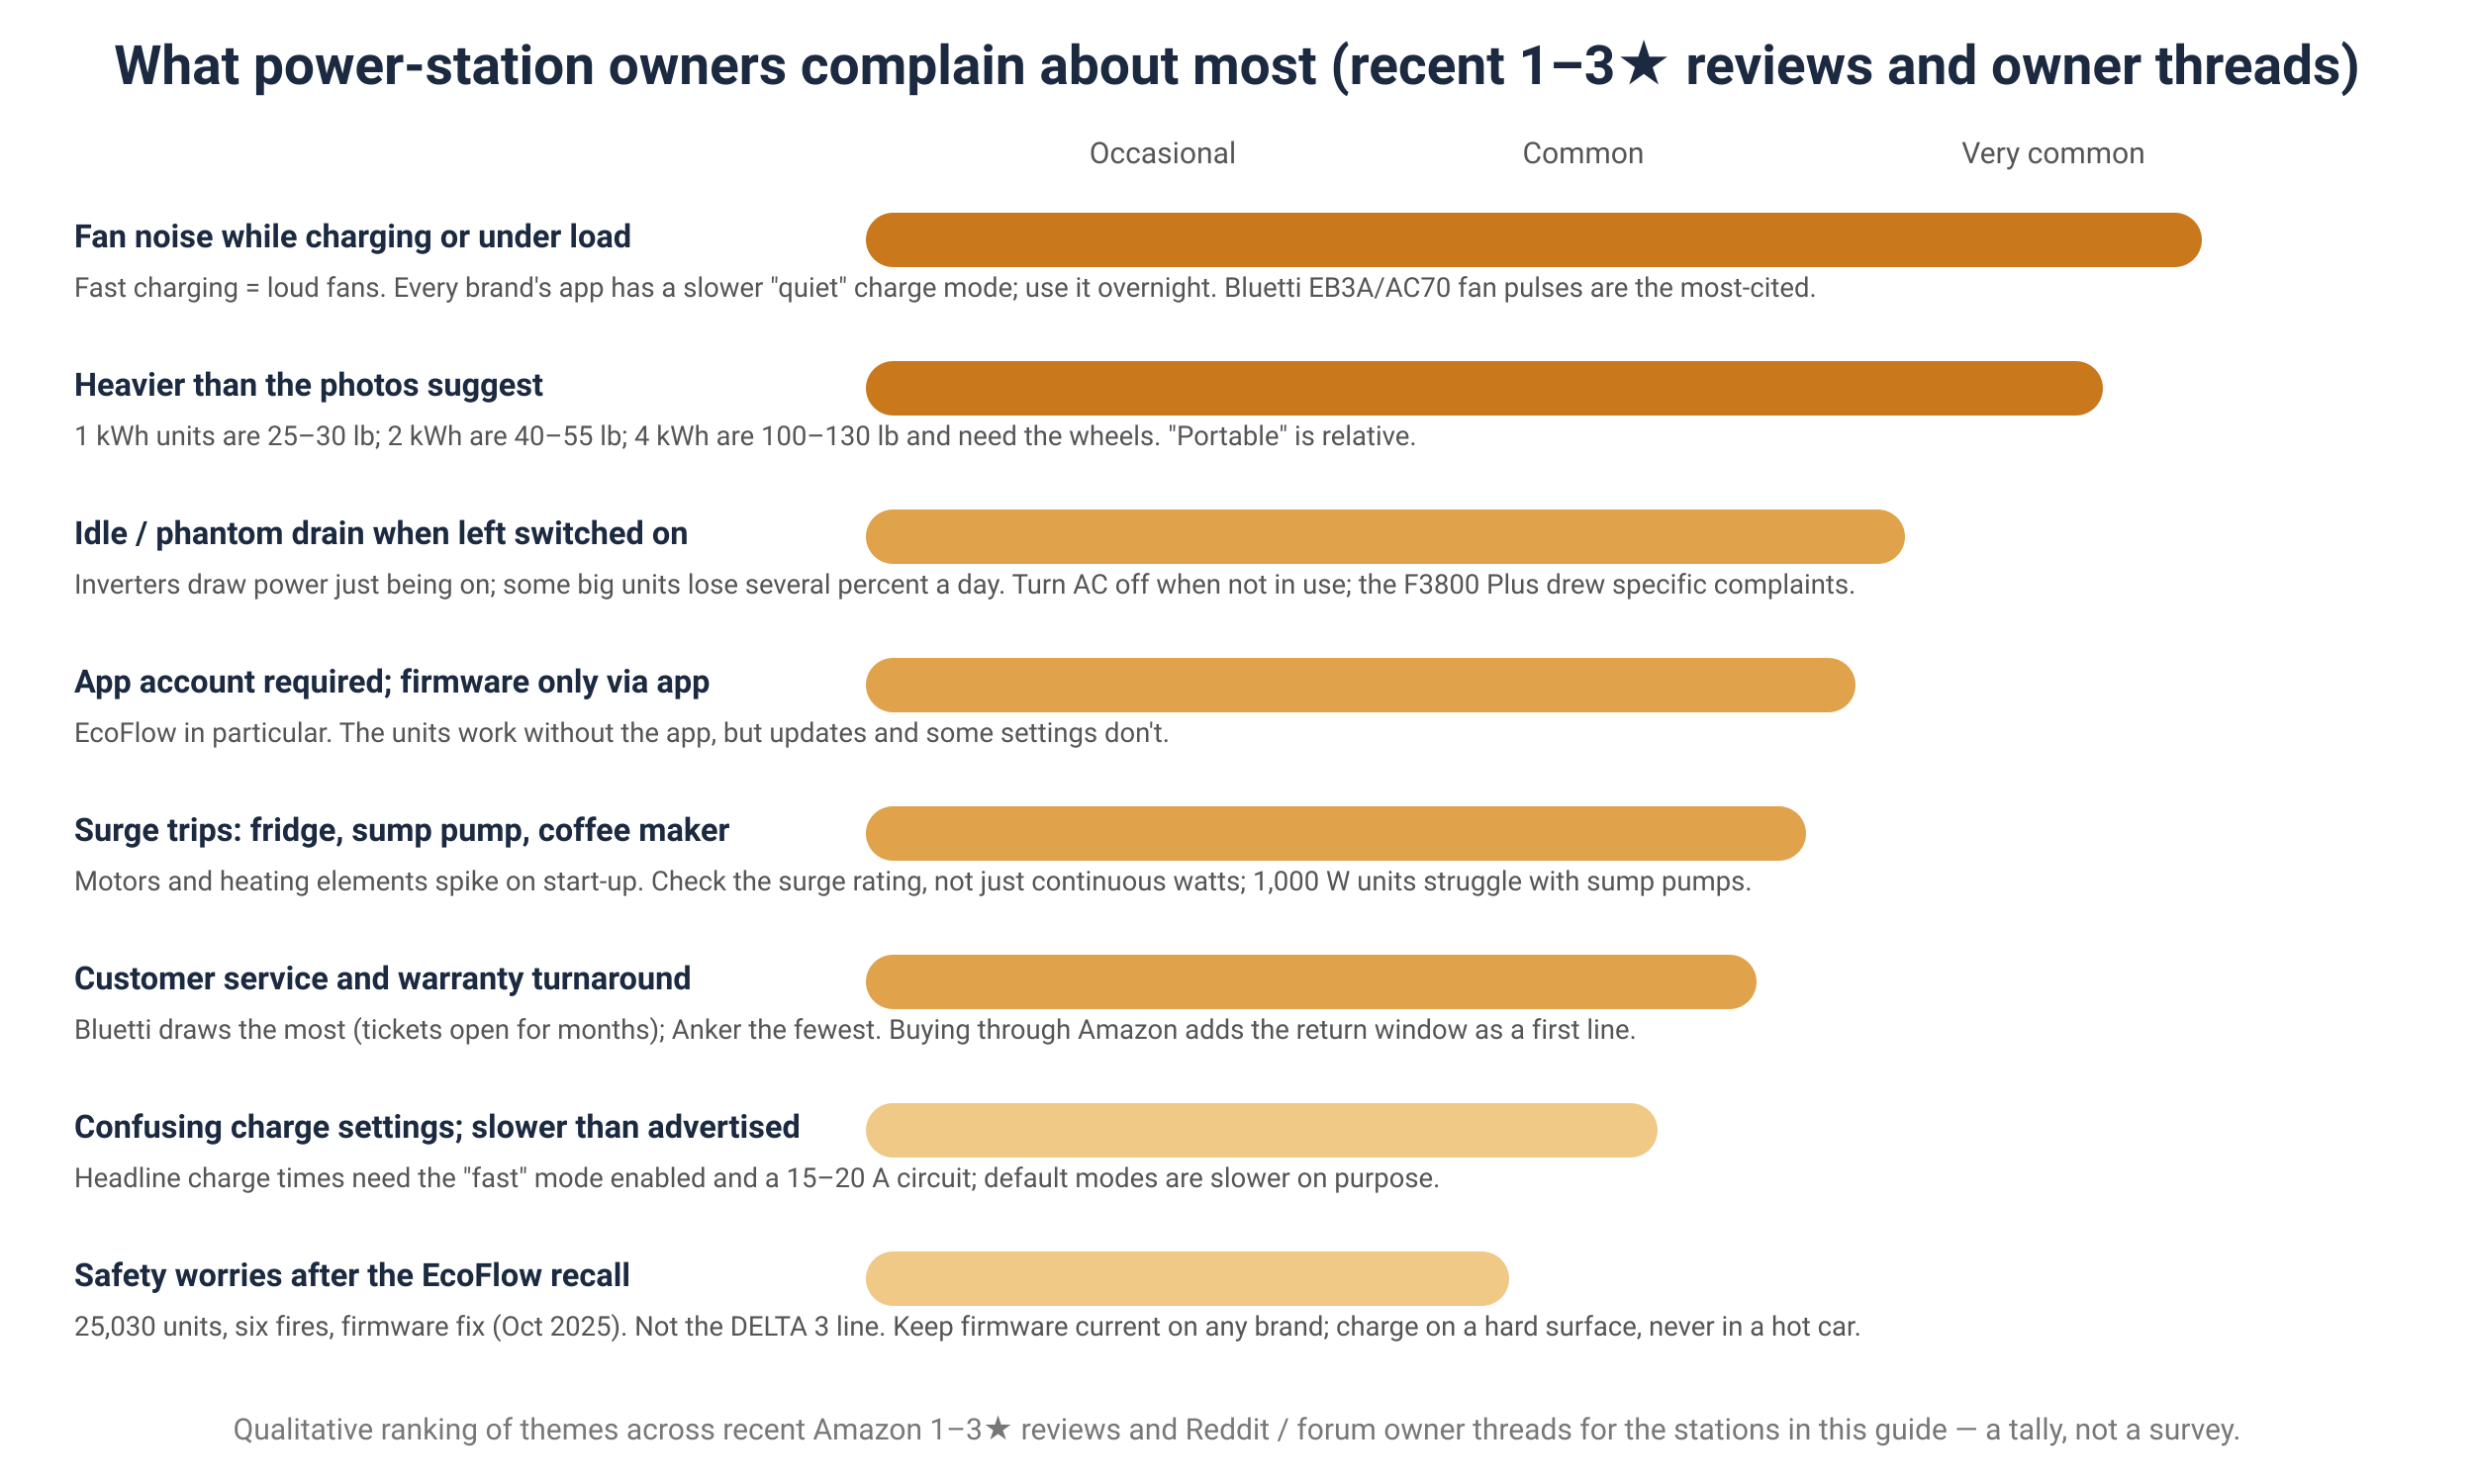
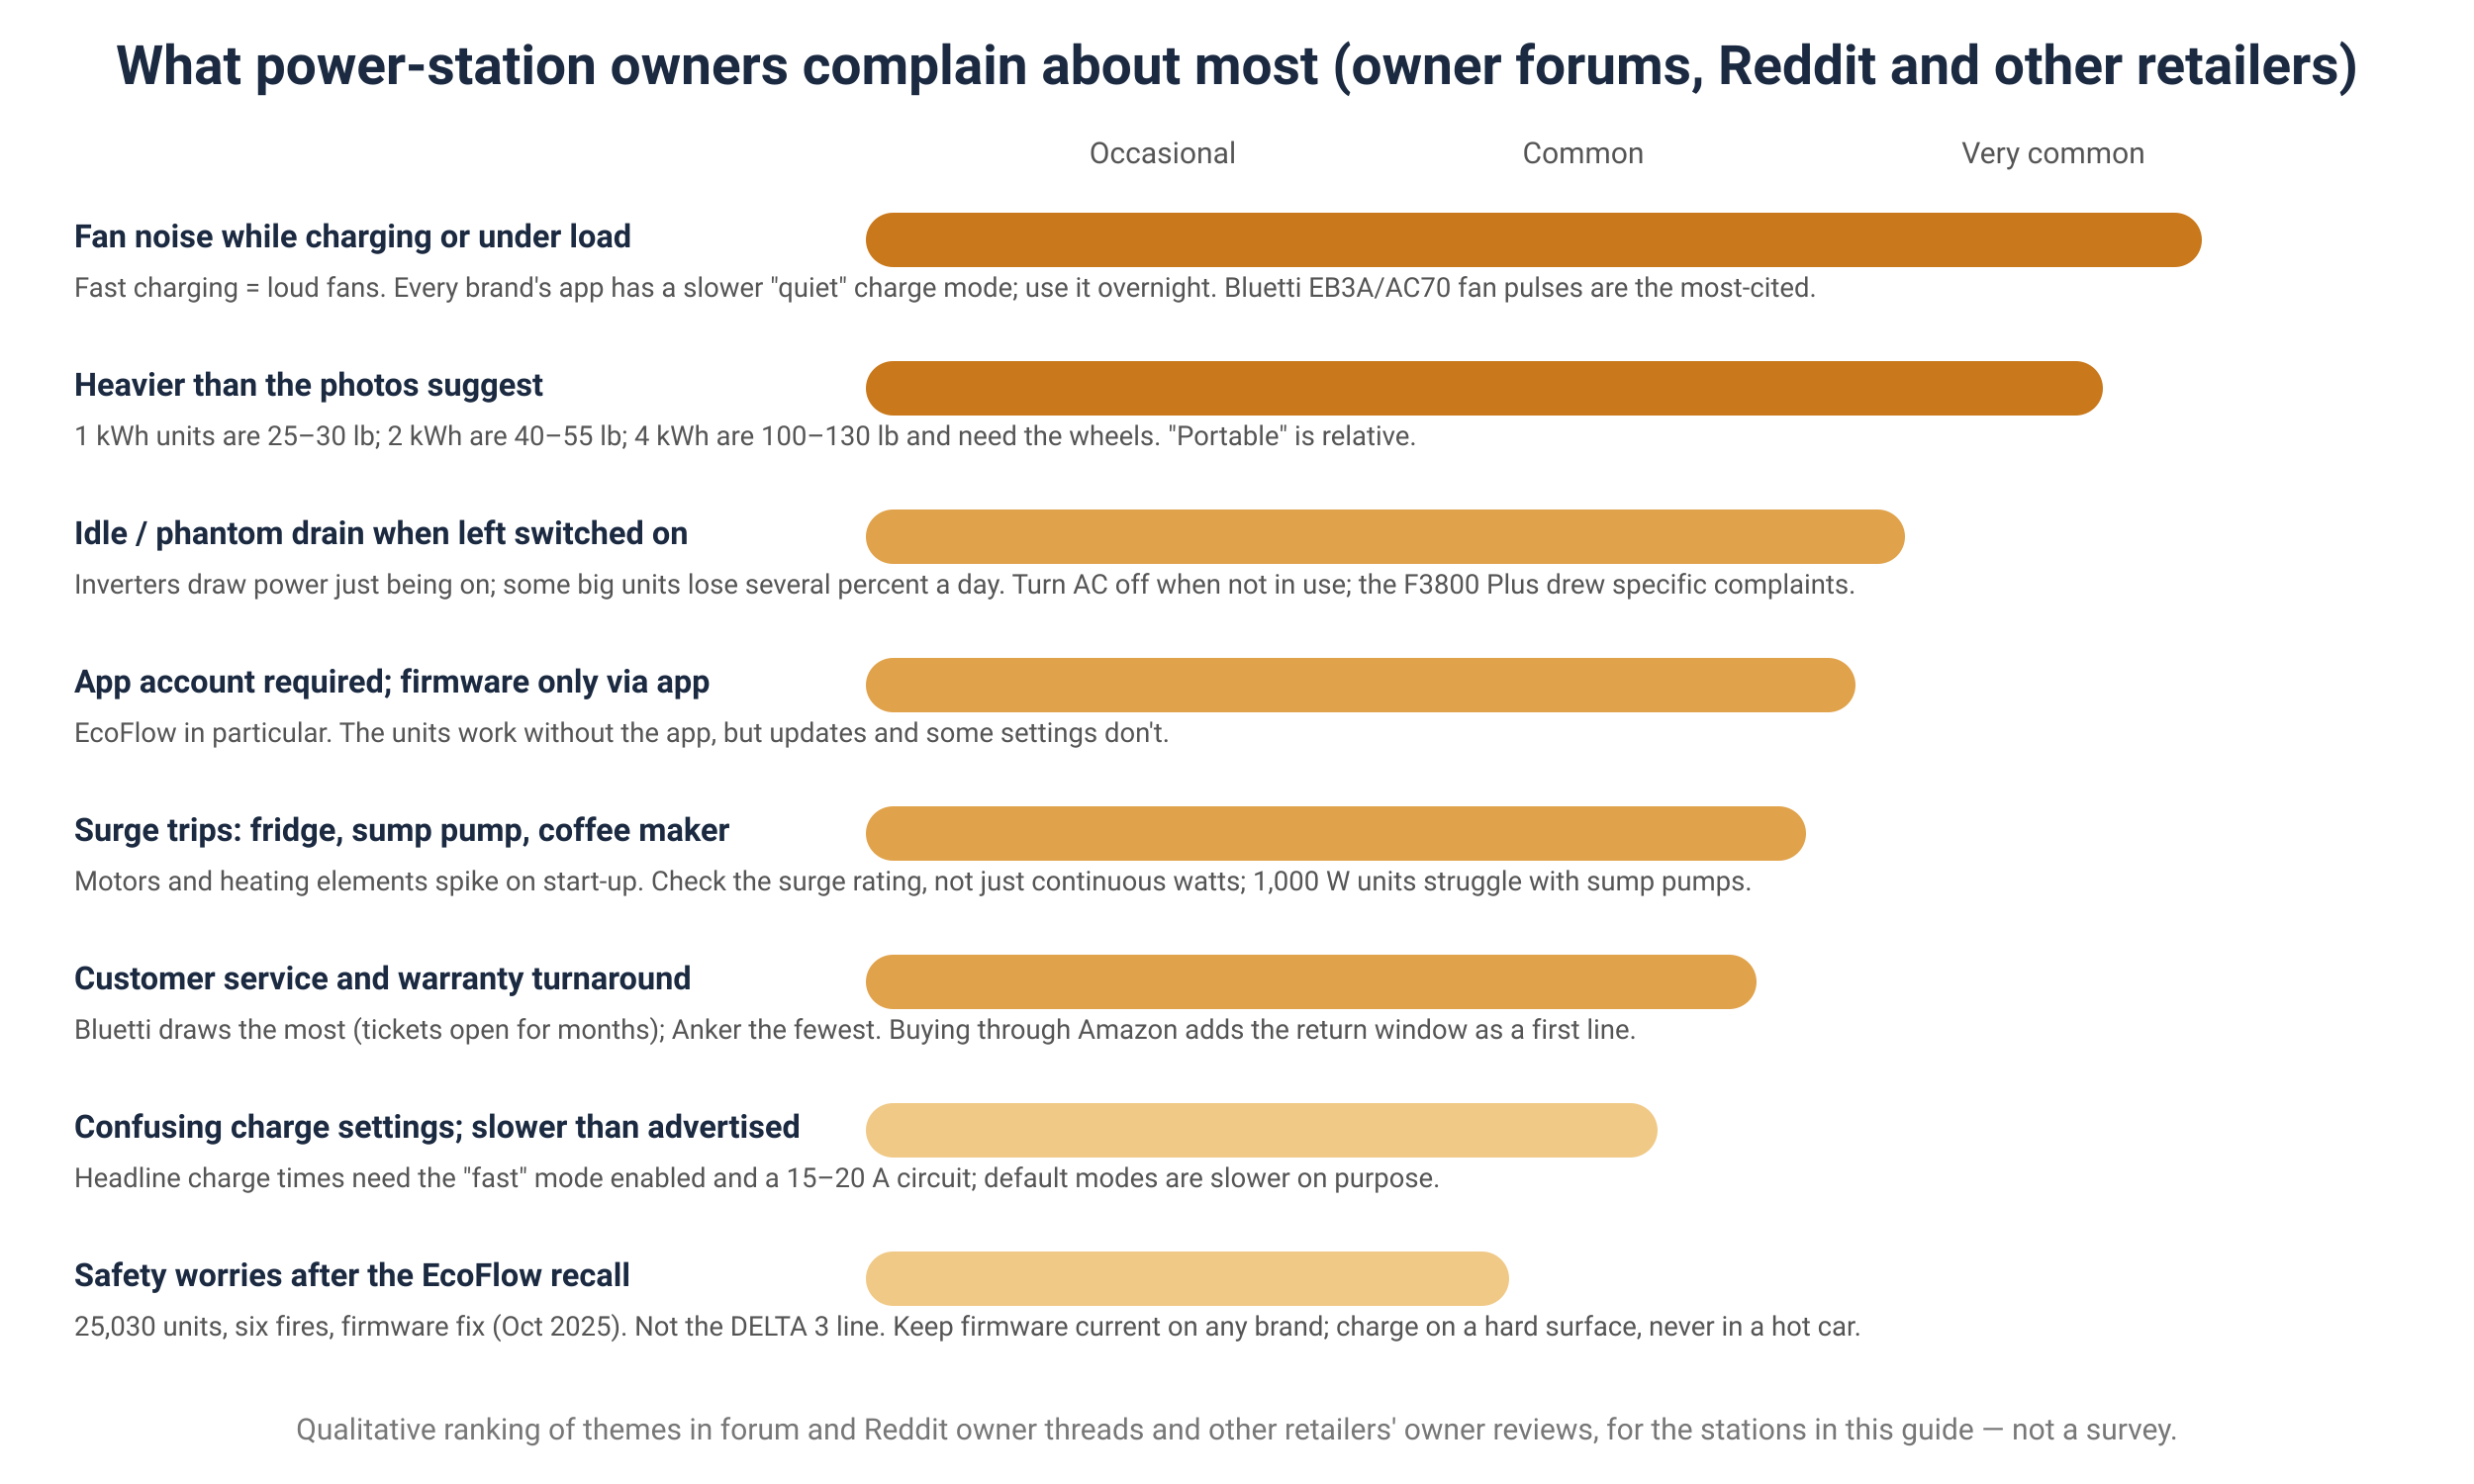
<svg xmlns="http://www.w3.org/2000/svg" viewBox="0 0 1000 600" role="img" aria-label="Most common owner complaints about portable power stations, ranked qualitatively">
  <rect width="1000" height="600" fill="#fff" />
  <g font-family="-apple-system,Segoe UI,Roboto,Helvetica,Arial,sans-serif">
-     <text x="500" y="34" text-anchor="middle" font-size="22" font-weight="700" fill="#1B2A41">What power-station owners complain about most (recent 1–3★ reviews and owner threads)</text>
+     <text x="500" y="34" text-anchor="middle" font-size="22" font-weight="700" fill="#1B2A41">What power-station owners complain about most (owner forums, Reddit and other retailers)</text>
    <g font-size="12" fill="#555" text-anchor="middle">
      <text x="470" y="66">Occasional</text>
      <text x="640" y="66">Common</text>
      <text x="830" y="66">Very common</text>
    </g>
    <g font-size="13" fill="#1B2A41">
      <text x="30" y="100" font-weight="700">Fan noise while charging or under load</text>
      <rect x="350" y="86" width="540" height="22" rx="11" fill="#C9781B" />
      <text x="30" y="120" font-size="11" fill="#555">Fast charging = loud fans. Every brand's app has a slower "quiet" charge mode; use it overnight. Bluetti EB3A/AC70 fan pulses are the most-cited.</text>
      <text x="30" y="160" font-weight="700">Heavier than the photos suggest</text>
      <rect x="350" y="146" width="500" height="22" rx="11" fill="#C9781B" />
      <text x="30" y="180" font-size="11" fill="#555">1 kWh units are 25–30 lb; 2 kWh are 40–55 lb; 4 kWh are 100–130 lb and need the wheels. "Portable" is relative.</text>
      <text x="30" y="220" font-weight="700">Idle / phantom drain when left switched on</text>
      <rect x="350" y="206" width="420" height="22" rx="11" fill="#E0A24A" />
      <text x="30" y="240" font-size="11" fill="#555">Inverters draw power just being on; some big units lose several percent a day. Turn AC off when not in use; the F3800 Plus drew specific complaints.</text>
      <text x="30" y="280" font-weight="700">App account required; firmware only via app</text>
      <rect x="350" y="266" width="400" height="22" rx="11" fill="#E0A24A" />
      <text x="30" y="300" font-size="11" fill="#555">EcoFlow in particular. The units work without the app, but updates and some settings don't.</text>
      <text x="30" y="340" font-weight="700">Surge trips: fridge, sump pump, coffee maker</text>
      <rect x="350" y="326" width="380" height="22" rx="11" fill="#E0A24A" />
      <text x="30" y="360" font-size="11" fill="#555">Motors and heating elements spike on start-up. Check the surge rating, not just continuous watts; 1,000 W units struggle with sump pumps.</text>
      <text x="30" y="400" font-weight="700">Customer service and warranty turnaround</text>
      <rect x="350" y="386" width="360" height="22" rx="11" fill="#E0A24A" />
      <text x="30" y="420" font-size="11" fill="#555">Bluetti draws the most (tickets open for months); Anker the fewest. Buying through Amazon adds the return window as a first line.</text>
      <text x="30" y="460" font-weight="700">Confusing charge settings; slower than advertised</text>
      <rect x="350" y="446" width="320" height="22" rx="11" fill="#F0C987" />
      <text x="30" y="480" font-size="11" fill="#555">Headline charge times need the "fast" mode enabled and a 15–20 A circuit; default modes are slower on purpose.</text>
      <text x="30" y="520" font-weight="700">Safety worries after the EcoFlow recall</text>
      <rect x="350" y="506" width="260" height="22" rx="11" fill="#F0C987" />
      <text x="30" y="540" font-size="11" fill="#555">25,030 units, six fires, firmware fix (Oct 2025). Not the DELTA 3 line. Keep firmware current on any brand; charge on a hard surface, never in a hot car.</text>
    </g>
-     <text x="500" y="582" text-anchor="middle" font-size="12" fill="#777">Qualitative ranking of themes across recent Amazon 1–3★ reviews and Reddit / forum owner threads for the stations in this guide — a tally, not a survey.</text>
+     <text x="500" y="582" text-anchor="middle" font-size="12" fill="#777">Qualitative ranking of themes in forum and Reddit owner threads and other retailers' owner reviews, for the stations in this guide — not a survey.</text>
  </g>
</svg>
